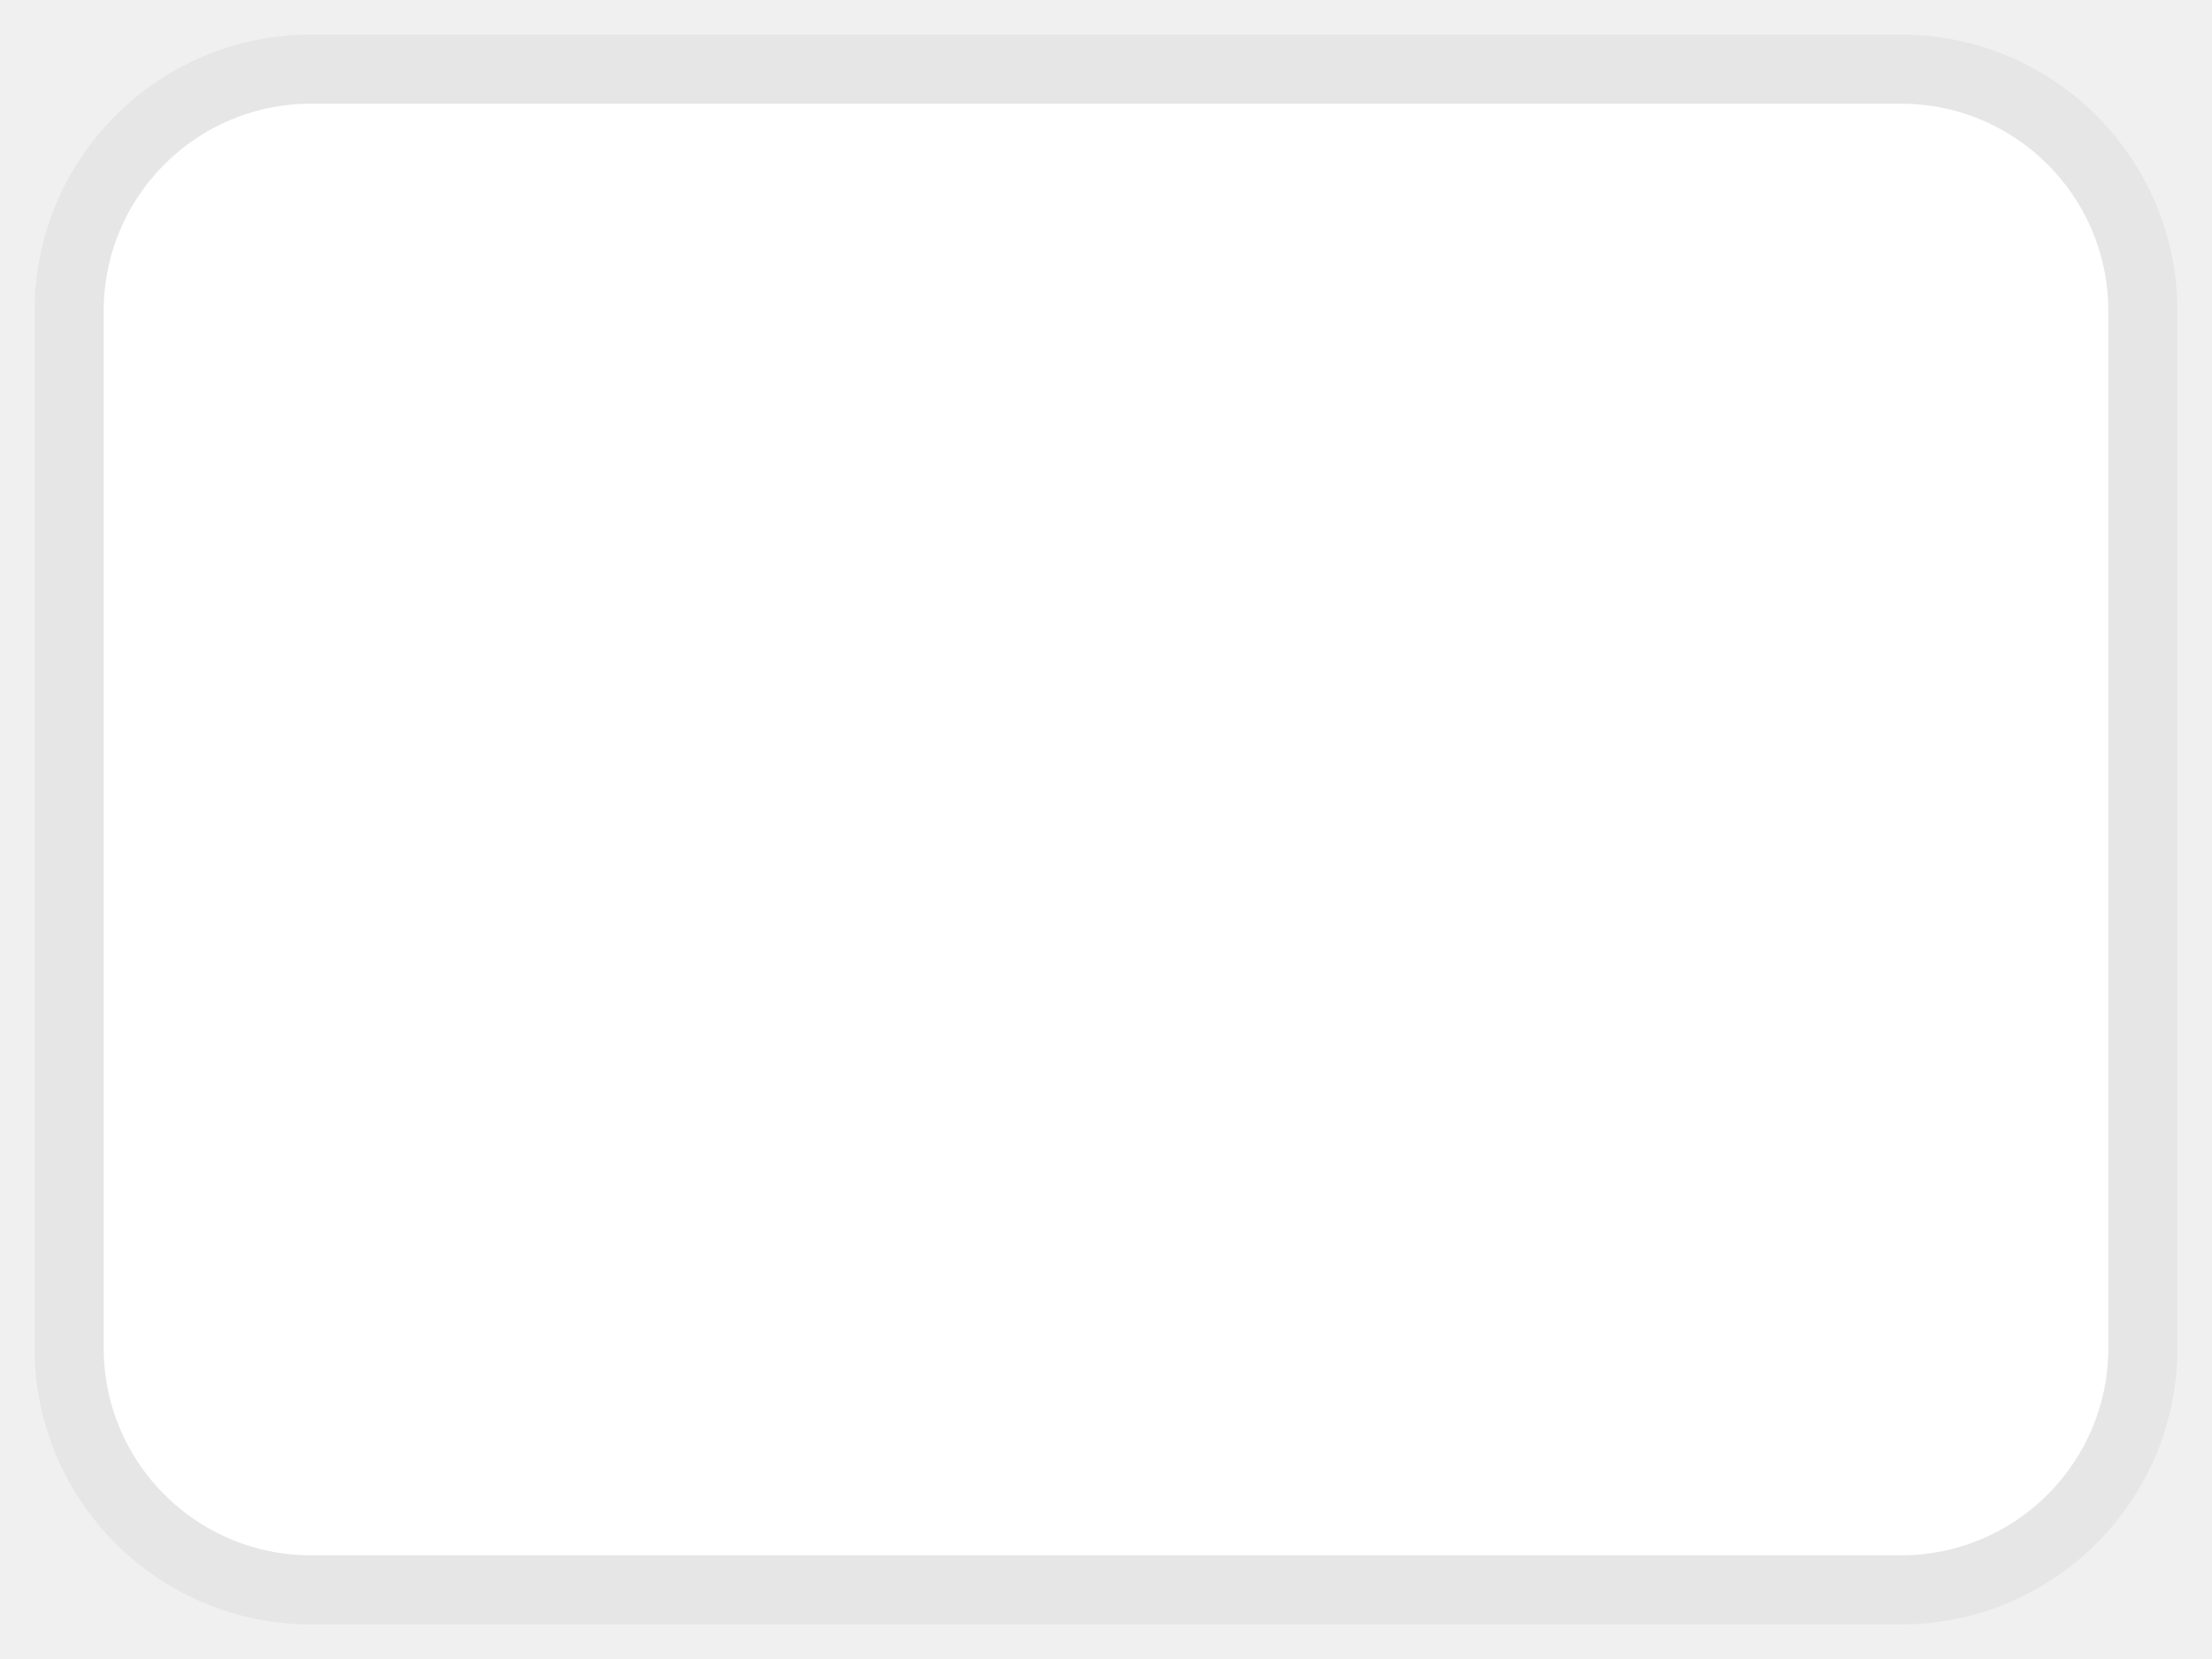
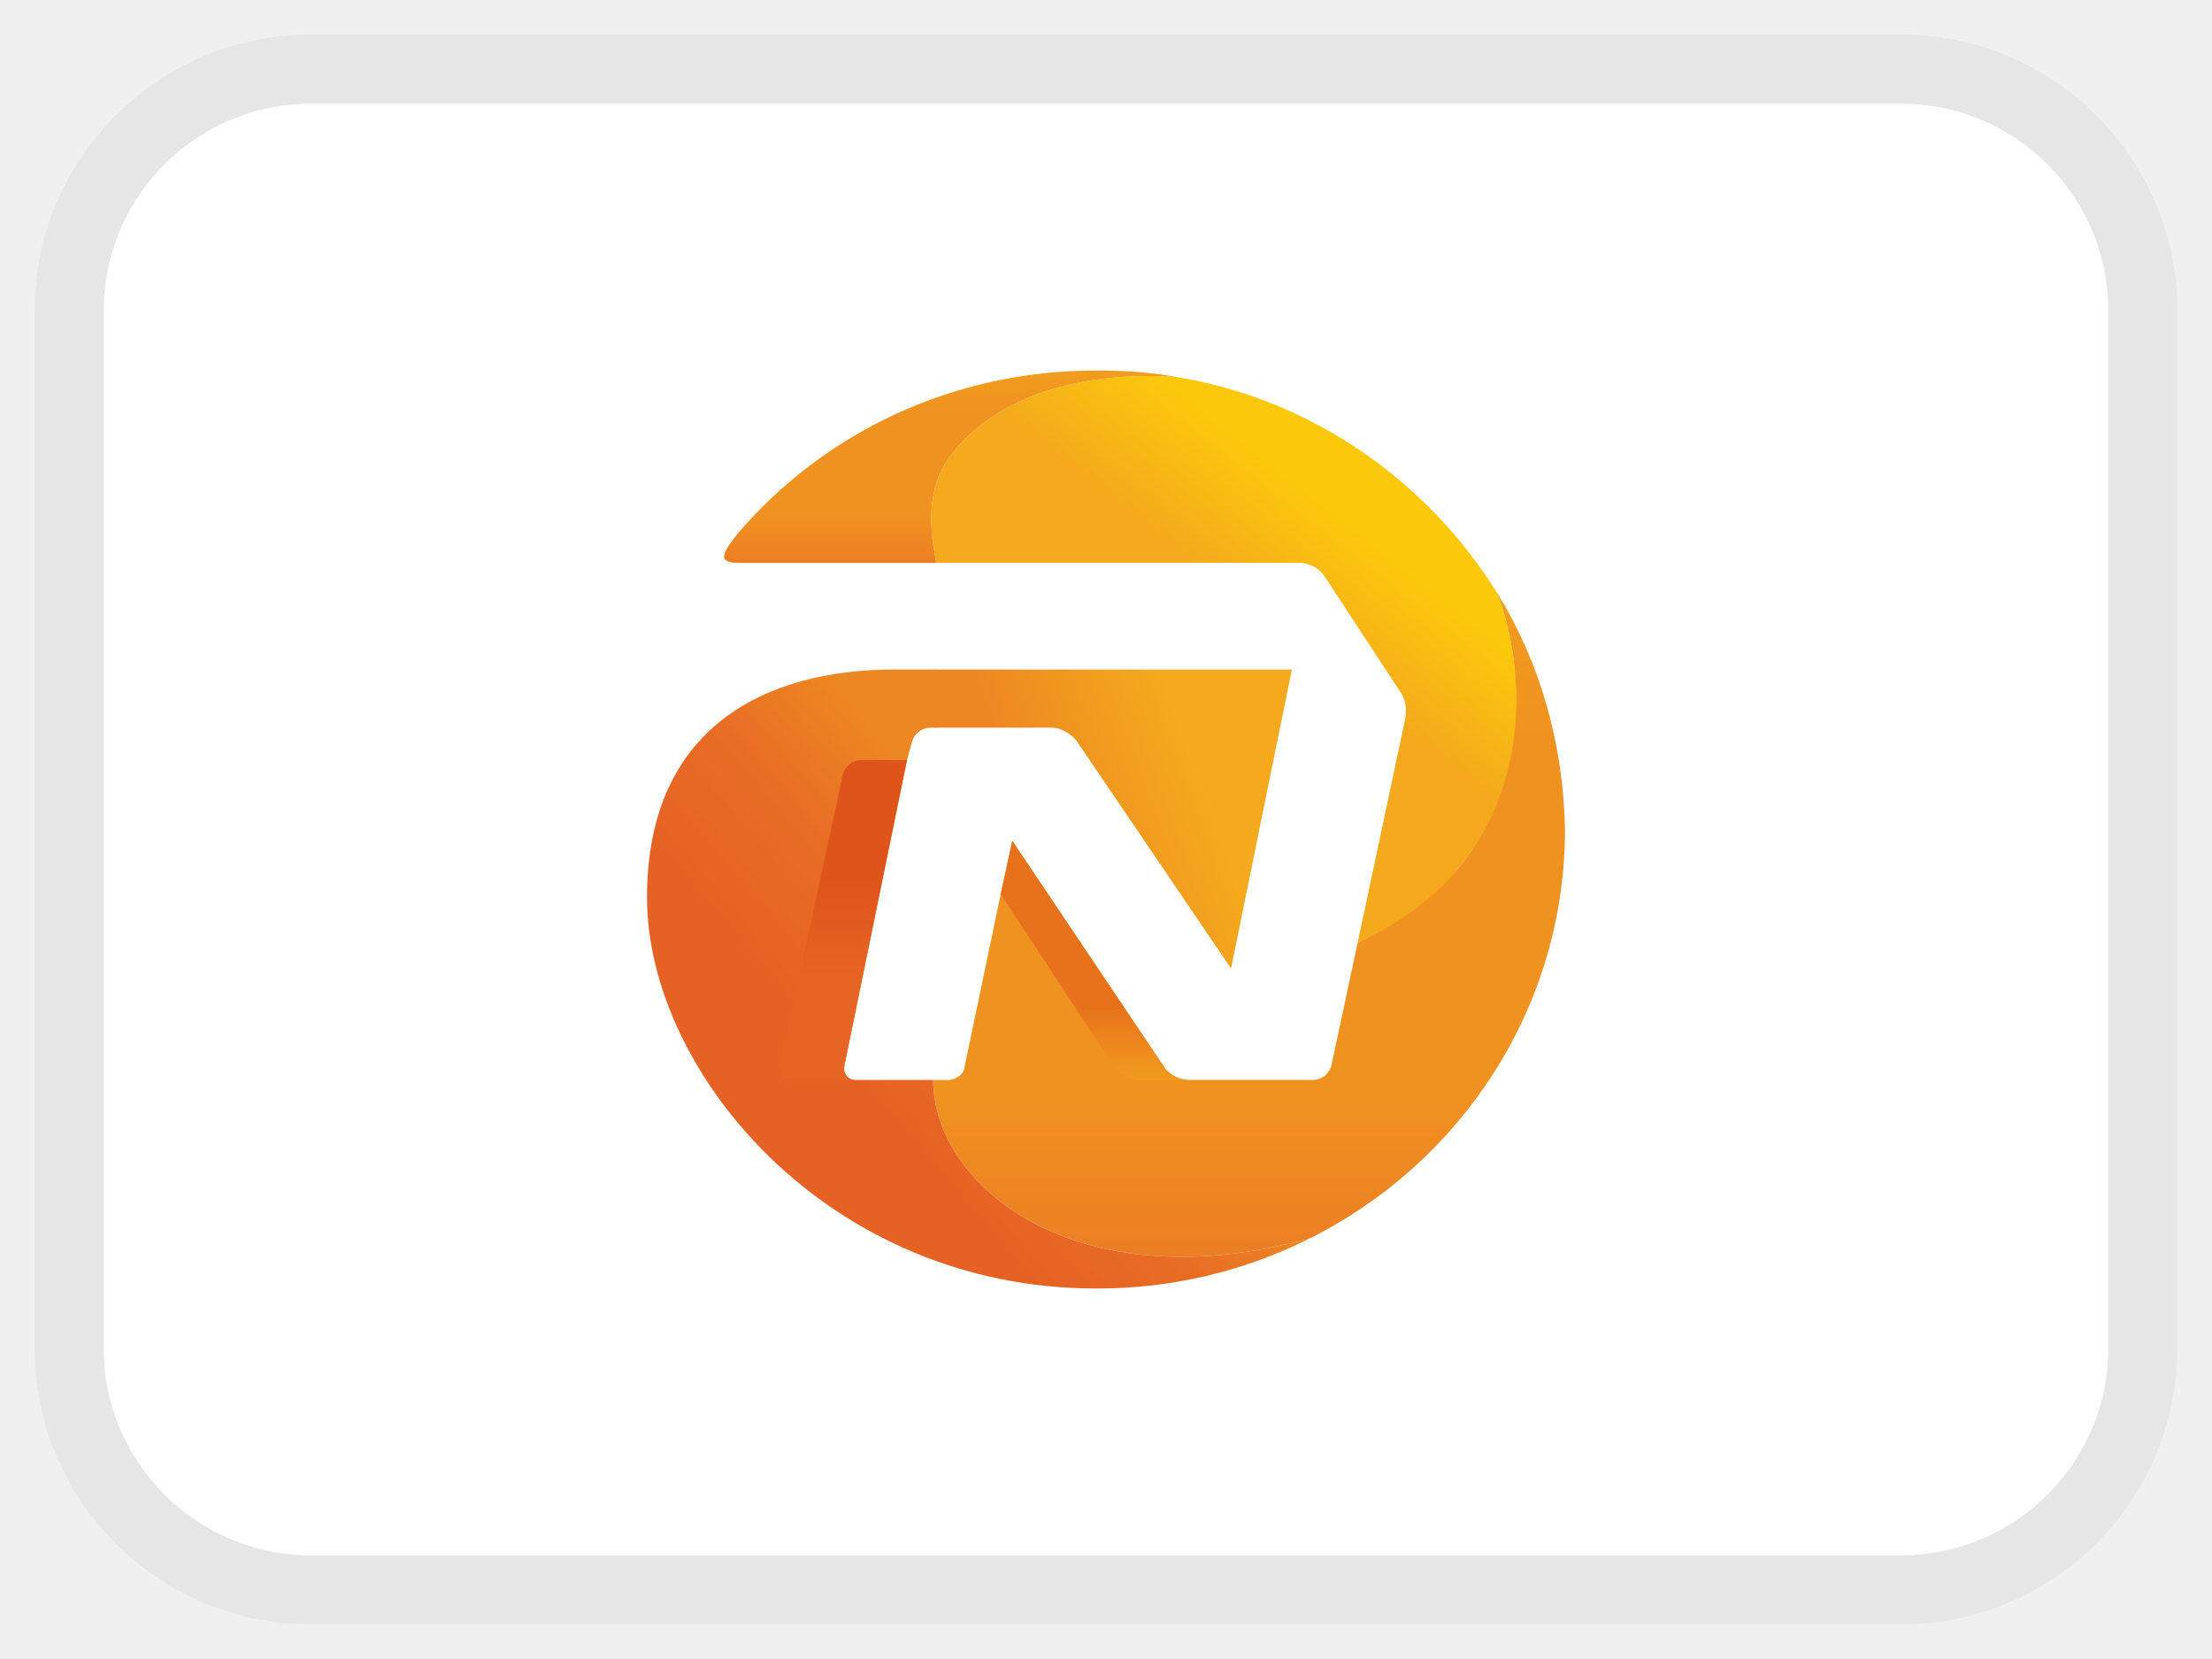
- <svg xmlns="http://www.w3.org/2000/svg" width="32" height="24" fill="none">
+ <svg xmlns="http://www.w3.org/2000/svg" xmlns:xlink="http://www.w3.org/1999/xlink" width="32" height="24">
  <defs>
-     <linearGradient id="b" x1="19.568" x2="12.313" y1="12.966" y2="15.654" gradientTransform="translate(30 -40)" gradientUnits="userSpaceOnUse">
-       <stop offset=".337" stop-color="#F4AA1C" />
-       <stop offset=".847" stop-color="#ED8722" />
+     <linearGradient id="c" x1="106.652%" x2="13.378%" y1="30.565%" y2="59.508%">
+       <stop offset="33.74%" stop-color="#F4AA1C" />
+       <stop offset="84.66%" stop-color="#ED8722" />
    </linearGradient>
-     <linearGradient id="d" x1="18.105" x2="18.105" y1="24.306" y2="9.859" gradientTransform="translate(30 -40)" gradientUnits="userSpaceOnUse">
-       <stop offset=".006" stop-color="#EC7E23" />
-       <stop offset=".252" stop-color="#F09220" />
-       <stop offset=".779" stop-color="#F09220" />
-       <stop offset=".994" stop-color="#F19C1F" />
+     <linearGradient id="f" x1="49.902%" x2="49.902%" y1="99.969%" y2=".001%">
+       <stop offset=".61%" stop-color="#EC7E23" />
+       <stop offset="25.15%" stop-color="#F09220" />
+       <stop offset="77.91%" stop-color="#F09220" />
+       <stop offset="99.39%" stop-color="#F19C1F" />
    </linearGradient>
-     <linearGradient id="f" x1="7.908" x2="15.27" y1="22.486" y2="16.199" gradientTransform="translate(30 -40)" gradientUnits="userSpaceOnUse">
-       <stop offset=".215" stop-color="#E66124" />
-       <stop offset=".54" stop-color="#E86C24" />
-       <stop offset=".816" stop-color="#ED8722" />
+     <linearGradient id="i" x1="20.134%" x2="71.1%" y1="77.338%" y2="36.695%">
+       <stop offset="21.47%" stop-color="#E66124" />
+       <stop offset="53.99%" stop-color="#E86C24" />
+       <stop offset="81.6%" stop-color="#ED8722" />
    </linearGradient>
-     <linearGradient id="h" x1="15.402" x2="20.641" y1="13.482" y2="6.785" gradientTransform="translate(30 -40)" gradientUnits="userSpaceOnUse">
-       <stop offset=".515" stop-color="#F4AA1C" />
-       <stop offset=".859" stop-color="#FCC90A" />
+     <linearGradient id="l" x1="33.019%" x2="74.115%" y1="66.641%" y2="15.765%">
+       <stop offset="51.53%" stop-color="#F4AA1C" />
+       <stop offset="85.89%" stop-color="#FCC90A" />
    </linearGradient>
-     <linearGradient id="j" x1="11.612" x2="11.612" y1="9.185" y2="4.989" gradientTransform="translate(30 -40)" gradientUnits="userSpaceOnUse">
-       <stop offset=".006" stop-color="#EC7E23" />
-       <stop offset=".252" stop-color="#F09220" />
-       <stop offset=".779" stop-color="#F09220" />
-       <stop offset=".994" stop-color="#F19C1F" />
+     <linearGradient id="o" x1="50.019%" x2="50.019%" y1="99.881%" y2="-.266%">
+       <stop offset=".61%" stop-color="#EC7E23" />
+       <stop offset="25.15%" stop-color="#F09220" />
+       <stop offset="77.91%" stop-color="#F09220" />
+       <stop offset="99.39%" stop-color="#F19C1F" />
    </linearGradient>
-     <linearGradient id="l" x1="9.29" x2="9.29" y1="20.455" y2="13.481" gradientTransform="translate(30 -40)" gradientUnits="userSpaceOnUse">
-       <stop offset=".307" stop-color="#E76524" />
-       <stop offset=".626" stop-color="#DF541A" />
+     <linearGradient id="r" x1="50.364%" x2="50.364%" y1="99.967%" y2="-.069%">
+       <stop offset="30.67%" stop-color="#E76524" />
+       <stop offset="62.58%" stop-color="#DF541A" />
    </linearGradient>
-     <linearGradient id="n" x1="14.752" x2="14.752" y1="20.447" y2="15.219" gradientTransform="translate(30 -40)" gradientUnits="userSpaceOnUse">
-       <stop stop-color="#F19C1F" />
-       <stop offset=".294" stop-color="#E8721B" />
+     <linearGradient id="u" x1="50.059%" x2="50.059%" y1="99.8%" y2="-.522%">
+       <stop offset="0%" stop-color="#F19C1F" />
+       <stop offset="29.45%" stop-color="#E8721B" />
    </linearGradient>
-     <clipPath id="o" clipPathUnits="userSpaceOnUse" />
-     <clipPath id="m" clipPathUnits="userSpaceOnUse" />
-     <clipPath id="k" clipPathUnits="userSpaceOnUse" />
-     <clipPath id="i" clipPathUnits="userSpaceOnUse" />
-     <clipPath id="g" clipPathUnits="userSpaceOnUse" />
-     <clipPath id="e" clipPathUnits="userSpaceOnUse" />
-     <clipPath id="c" clipPathUnits="userSpaceOnUse" />
-     <mask id="a" maskUnits="userSpaceOnUse">
-       <path fill="#fff" d="M28 0H4a4 4 0 0 0-4 4v16a4 4 0 0 0 4 4h24a4 4 0 0 0 4-4V4a4 4 0 0 0-4-4" />
+     <rect id="b" width="19.919" height="19.919" x="6.041" y="2.041" rx="8" />
+     <rect id="e" width="19.919" height="19.919" x="6.041" y="2.041" rx="8" />
+     <rect id="h" width="19.919" height="19.919" x="6.041" y="2.041" rx="8" />
+     <rect id="k" width="19.919" height="19.919" x="6.041" y="2.041" rx="8" />
+     <rect id="n" width="19.919" height="19.919" x="6.041" y="2.041" rx="8" />
+     <rect id="q" width="19.919" height="19.919" x="6.041" y="2.041" rx="8" />
+     <rect id="t" width="19.919" height="19.919" x="6.041" y="2.041" rx="8" />
+     <path id="a" d="M28 0H4a4 4 0 0 0-4 4v16a4 4 0 0 0 4 4h24a4 4 0 0 0 4-4V4a4 4 0 0 0-4-4" />
+   </defs>
+   <g fill="none" fill-rule="evenodd">
+     <path fill="#FFF" fill-rule="nonzero" stroke="#E6E6E6" d="M4.5 1h23A3.5 3.5 0 0 1 31 4.5v15a3.5 3.5 0 0 1-3.5 3.5h-23A3.5 3.5 0 0 1 1 19.5v-15A3.5 3.5 0 0 1 4.5 1Z" />
+     <mask id="d" fill="#fff">
+       <use xlink:href="#b" />
    </mask>
-   </defs>
-   <path fill="#fff" stroke="#e6e6e6" d="M4.5 1h23A3.5 3.5 0 0 1 31 4.5v15a3.5 3.5 0 0 1-3.5 3.5h-23A3.5 3.5 0 0 1 1 19.5v-15A3.5 3.5 0 0 1 4.5 1Z" mask="url(#a)" style="display:inline" />
-   <path fill="url(#b)" d="M43.833-27.218c.18 0 .414.14.522.281l3.37 4.965 1.325-6.514h-7.778v1.268h2.581z" clip-path="url(#c)" style="fill:url(#b)" transform="translate(-13.878 28.599)scale(.66395)" />
-   <path fill="url(#d)" d="M53.53-30.14c.753 2.077.43 4.4-.824 5.95-.502.598-1.29 1.197-2.222 1.655l-.574 2.676a.42.42 0 0 1-.394.317h-2.724a.7.7 0 0 1-.502-.247l-3.333-4.965-.25 1.162-.79 3.768c0 .14-.179.282-.358.282h-.322c0 2.288 3.082 4.859 8.207 3.45C52.743-17.747 55-21.127 55-25c-.036-1.866-.538-3.627-1.47-5.14" clip-path="url(#e)" style="fill:url(#d)" transform="translate(-13.878 28.599)scale(.66395)" />
-   <path fill="url(#f)" d="M35-23.521c0-3.732 2.616-4.965 5.376-4.965h.932v1.268h-.143c-.18 0-.359.14-.394.317l-.108.387-1.362 6.655c-.036.176.072.317.251.317h1.685c0 2.289 3.082 4.859 8.207 3.45A10.3 10.3 0 0 1 44.784-15C38.944-15 35-19.718 35-23.521" clip-path="url(#g)" style="fill:url(#f)" transform="translate(-13.878 28.599)scale(.66395)" />
-   <path fill="url(#h)" d="M50.484-22.535c.932-.423 1.72-1.021 2.222-1.655 1.29-1.55 1.577-3.873.824-5.95-1.505-2.43-4.014-4.226-6.989-4.72-2.007-.14-3.907.388-4.91 1.691-.466.599-.538 1.408-.323 2.36h7.921c.18 0 .395.105.502.246l1.685 2.57c.107.14.143.387.107.563z" clip-path="url(#i)" style="fill:url(#h)" transform="translate(-13.878 28.599)scale(.66395)" />
-   <path fill="url(#j)" d="M46.541-34.86c-2.007-.14-3.907.388-4.91 1.691-.466.599-.538 1.408-.323 2.36h-4.3c-.467 0-.395-.177-.037-.635C38.835-33.627 41.631-35 44.785-35c.61 0 1.183.035 1.756.14" clip-path="url(#k)" style="fill:url(#j)" transform="translate(-13.878 28.599)scale(.66395)" />
-   <path fill="url(#l)" d="m39.301-19.86 1.362-6.654H39.66c-.18 0-.359.14-.395.317l-1.362 6.338c-.036.176.072.317.251.317h1.362c-.143 0-.25-.141-.215-.317" clip-path="url(#m)" style="fill:url(#l)" transform="translate(-13.878 28.599)scale(.66395)" />
-   <path fill="url(#n)" d="M45.717-19.542h1.075a.69.69 0 0 1-.502-.247l-3.333-4.965-.25 1.162 2.472 3.768c.108.14.359.282.538.282" clip-path="url(#o)" style="fill:url(#n)" transform="translate(-13.878 28.599)scale(.66395)" />
+     <path fill="url(#c)" fill-rule="nonzero" d="M15.225 10.527c.12 0 .275.094.347.187l2.237 3.297.88-4.325h-5.164v.841h1.714z" mask="url(#d)" />
+     <mask id="g" fill="#fff">
+       <use xlink:href="#e" />
+     </mask>
+     <path fill="url(#f)" fill-rule="nonzero" d="M21.664 8.587c.5 1.38.285 2.922-.548 3.95-.333.398-.856.796-1.475 1.1l-.38 1.776a.28.28 0 0 1-.263.21H17.19a.46.46 0 0 1-.333-.163l-2.213-3.296-.167.771-.524 2.502c0 .093-.119.187-.238.187h-.214c0 1.52 2.047 3.226 5.45 2.29 2.19-1.098 3.689-3.342 3.689-5.914-.024-1.24-.357-2.408-.976-3.413" mask="url(#g)" />
+     <mask id="j" fill="#fff">
+       <use xlink:href="#h" />
+     </mask>
+     <path fill="url(#i)" fill-rule="nonzero" d="M9.36 12.982c0-2.478 1.738-3.296 3.57-3.296h.619v.841h-.095a.28.28 0 0 0-.262.21l-.071.258-.905 4.418c-.024.117.048.21.167.21H13.5c0 1.52 2.047 3.227 5.45 2.292a6.84 6.84 0 0 1-3.094.725c-3.879 0-6.496-3.133-6.496-5.658" mask="url(#j)" />
+     <mask id="m" fill="#fff">
+       <use xlink:href="#k" />
+     </mask>
+     <path fill="url(#l)" fill-rule="nonzero" d="M19.641 13.637c.619-.281 1.142-.678 1.475-1.1.857-1.028 1.048-2.57.548-3.95-1-1.613-2.666-2.806-4.64-3.133-1.333-.093-2.595.257-3.261 1.122-.31.398-.357.935-.214 1.567h5.26c.118 0 .26.07.332.163l1.119 1.707c.071.093.095.257.071.374z" mask="url(#m)" />
+     <mask id="p" fill="#fff">
+       <use xlink:href="#n" />
+     </mask>
+     <path fill="url(#o)" fill-rule="nonzero" d="M17.023 5.454c-1.332-.093-2.594.257-3.26 1.122-.31.398-.357.935-.214 1.567h-2.856c-.31 0-.262-.117-.024-.421 1.238-1.45 3.094-2.362 5.188-2.362.405 0 .786.024 1.166.094" mask="url(#p)" />
+     <mask id="s" fill="#fff">
+       <use xlink:href="#q" />
+     </mask>
+     <path fill="url(#r)" fill-rule="nonzero" d="m12.216 15.413.905-4.418h-.667a.28.28 0 0 0-.262.21l-.904 4.208c-.024.117.048.21.167.21h.904c-.095 0-.167-.093-.143-.21" mask="url(#s)" />
+     <mask id="v" fill="#fff">
+       <use xlink:href="#t" />
+     </mask>
+     <path fill="url(#u)" fill-rule="nonzero" d="M16.476 15.624h.714a.46.46 0 0 1-.333-.164l-2.213-3.296-.167.771 1.642 2.502a.54.54 0 0 0 .357.187" mask="url(#v)" />
+   </g>
</svg>
